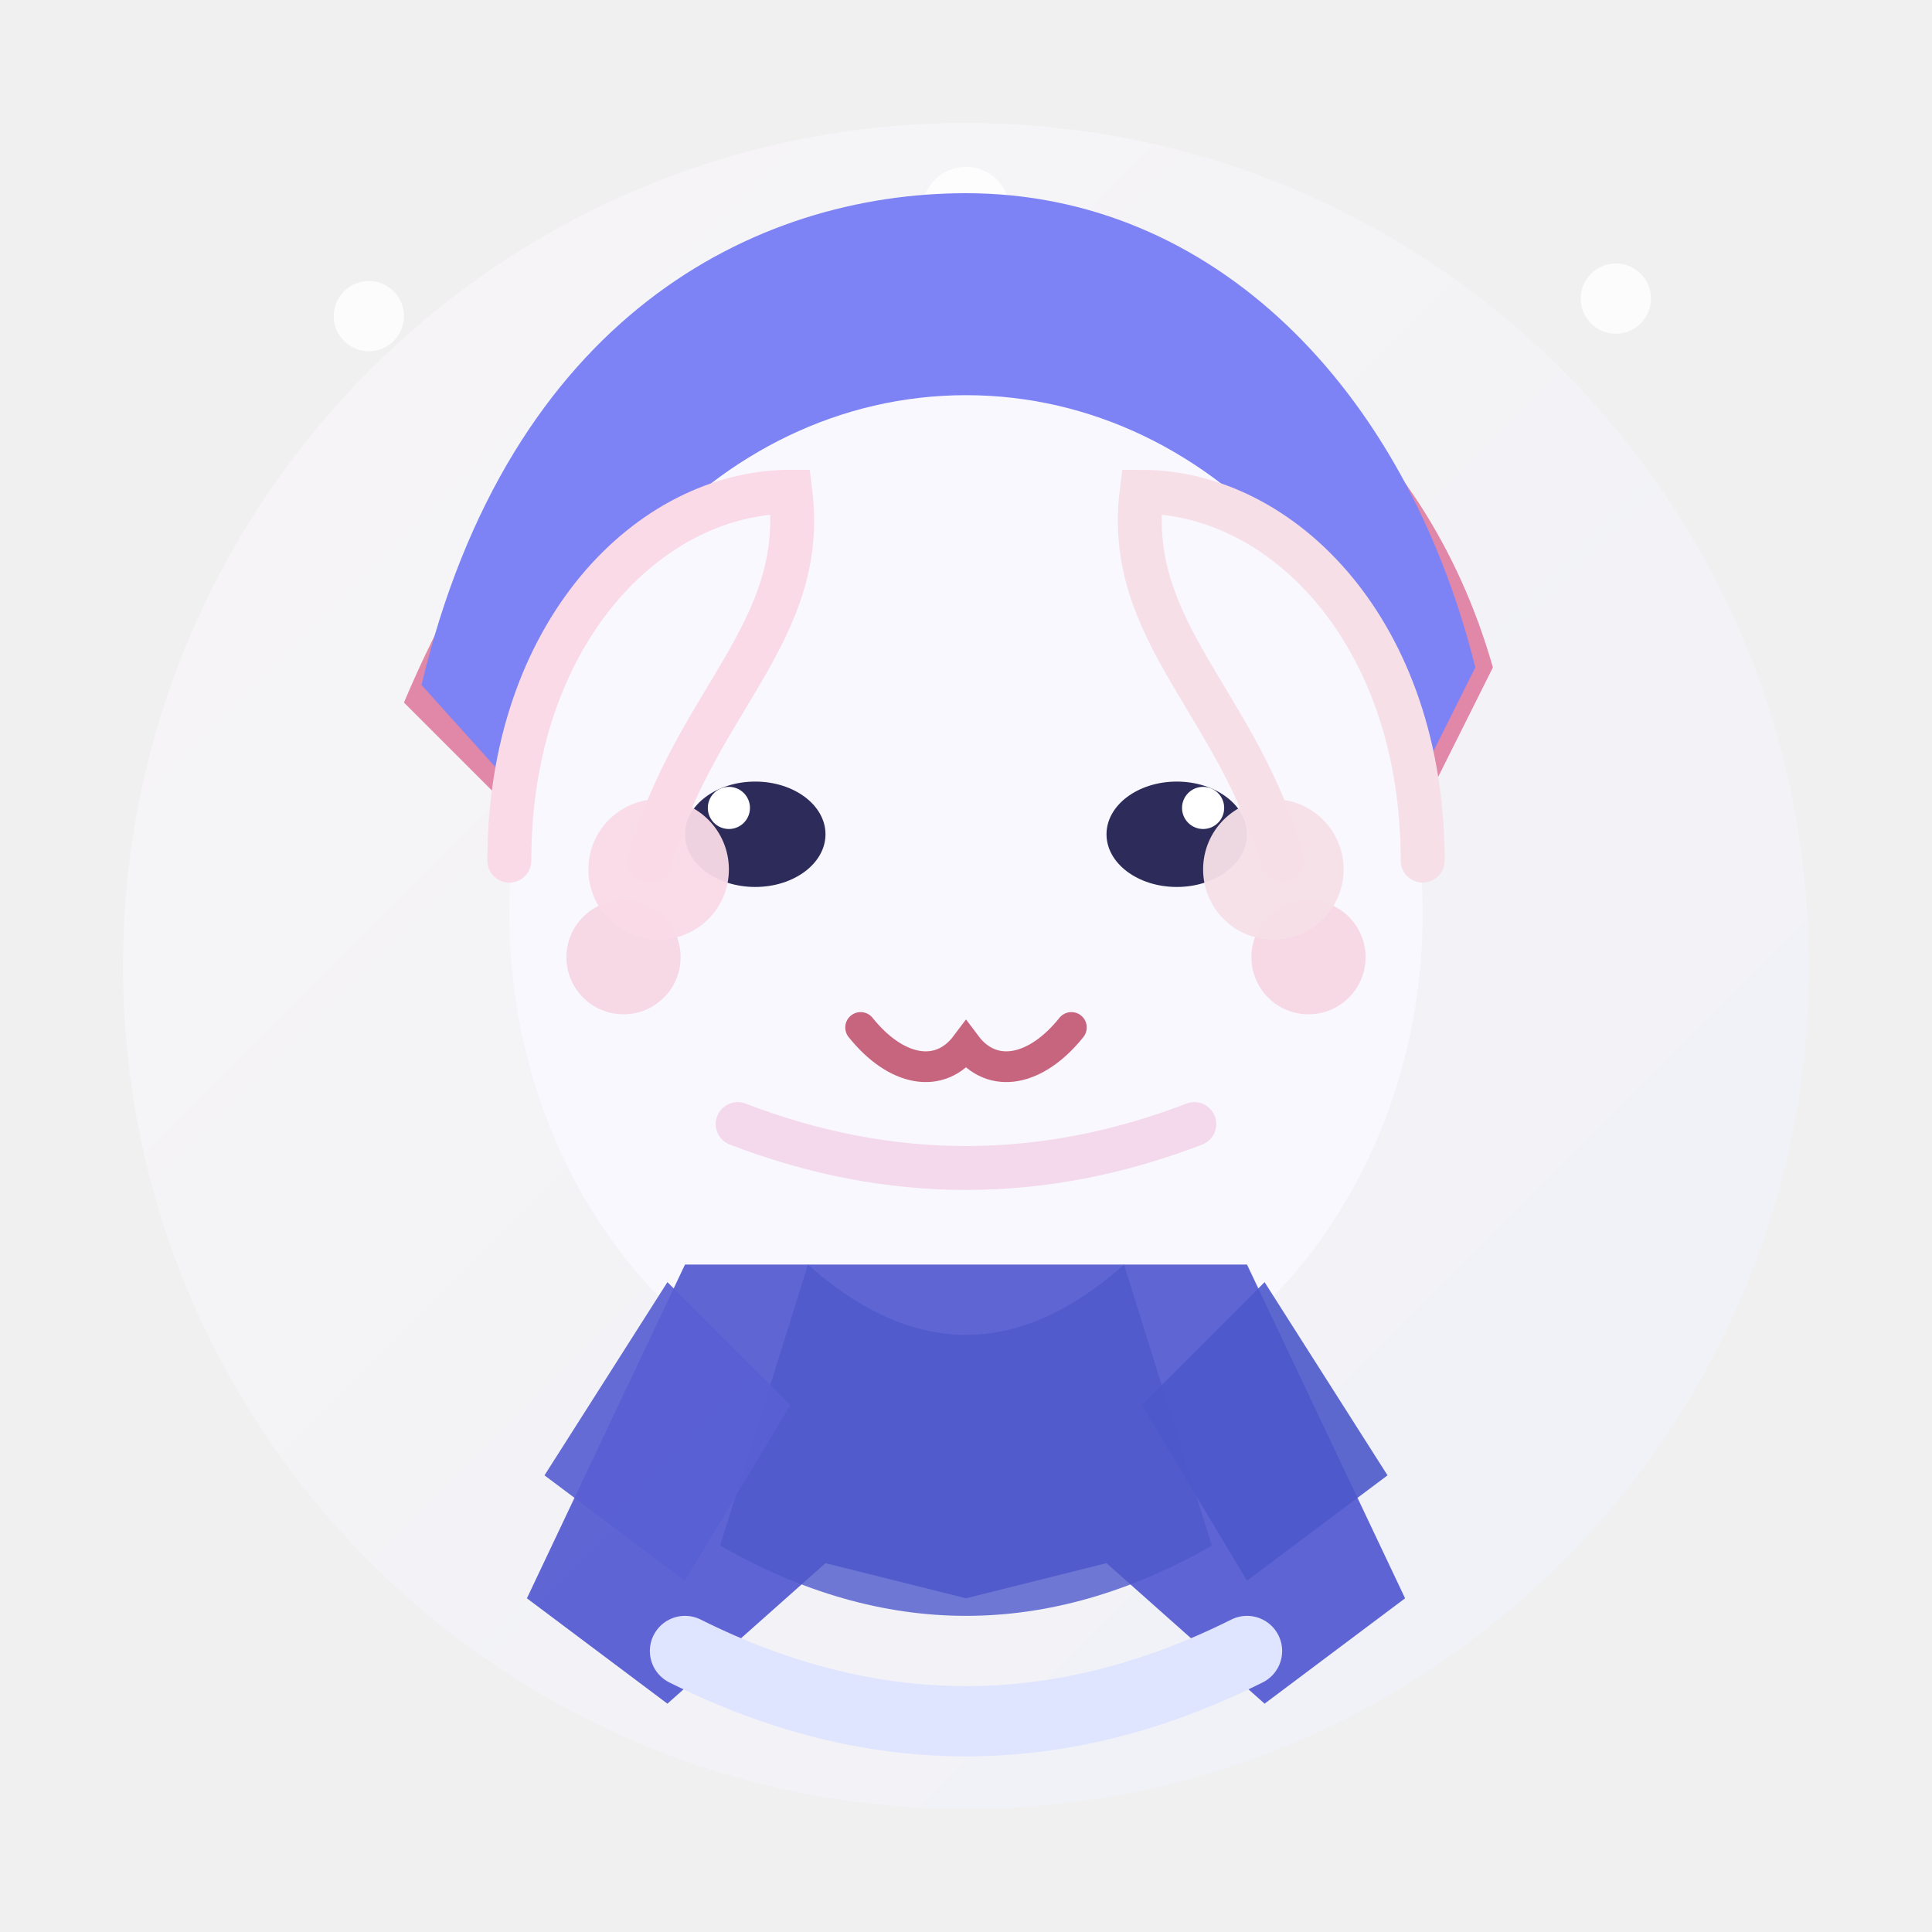
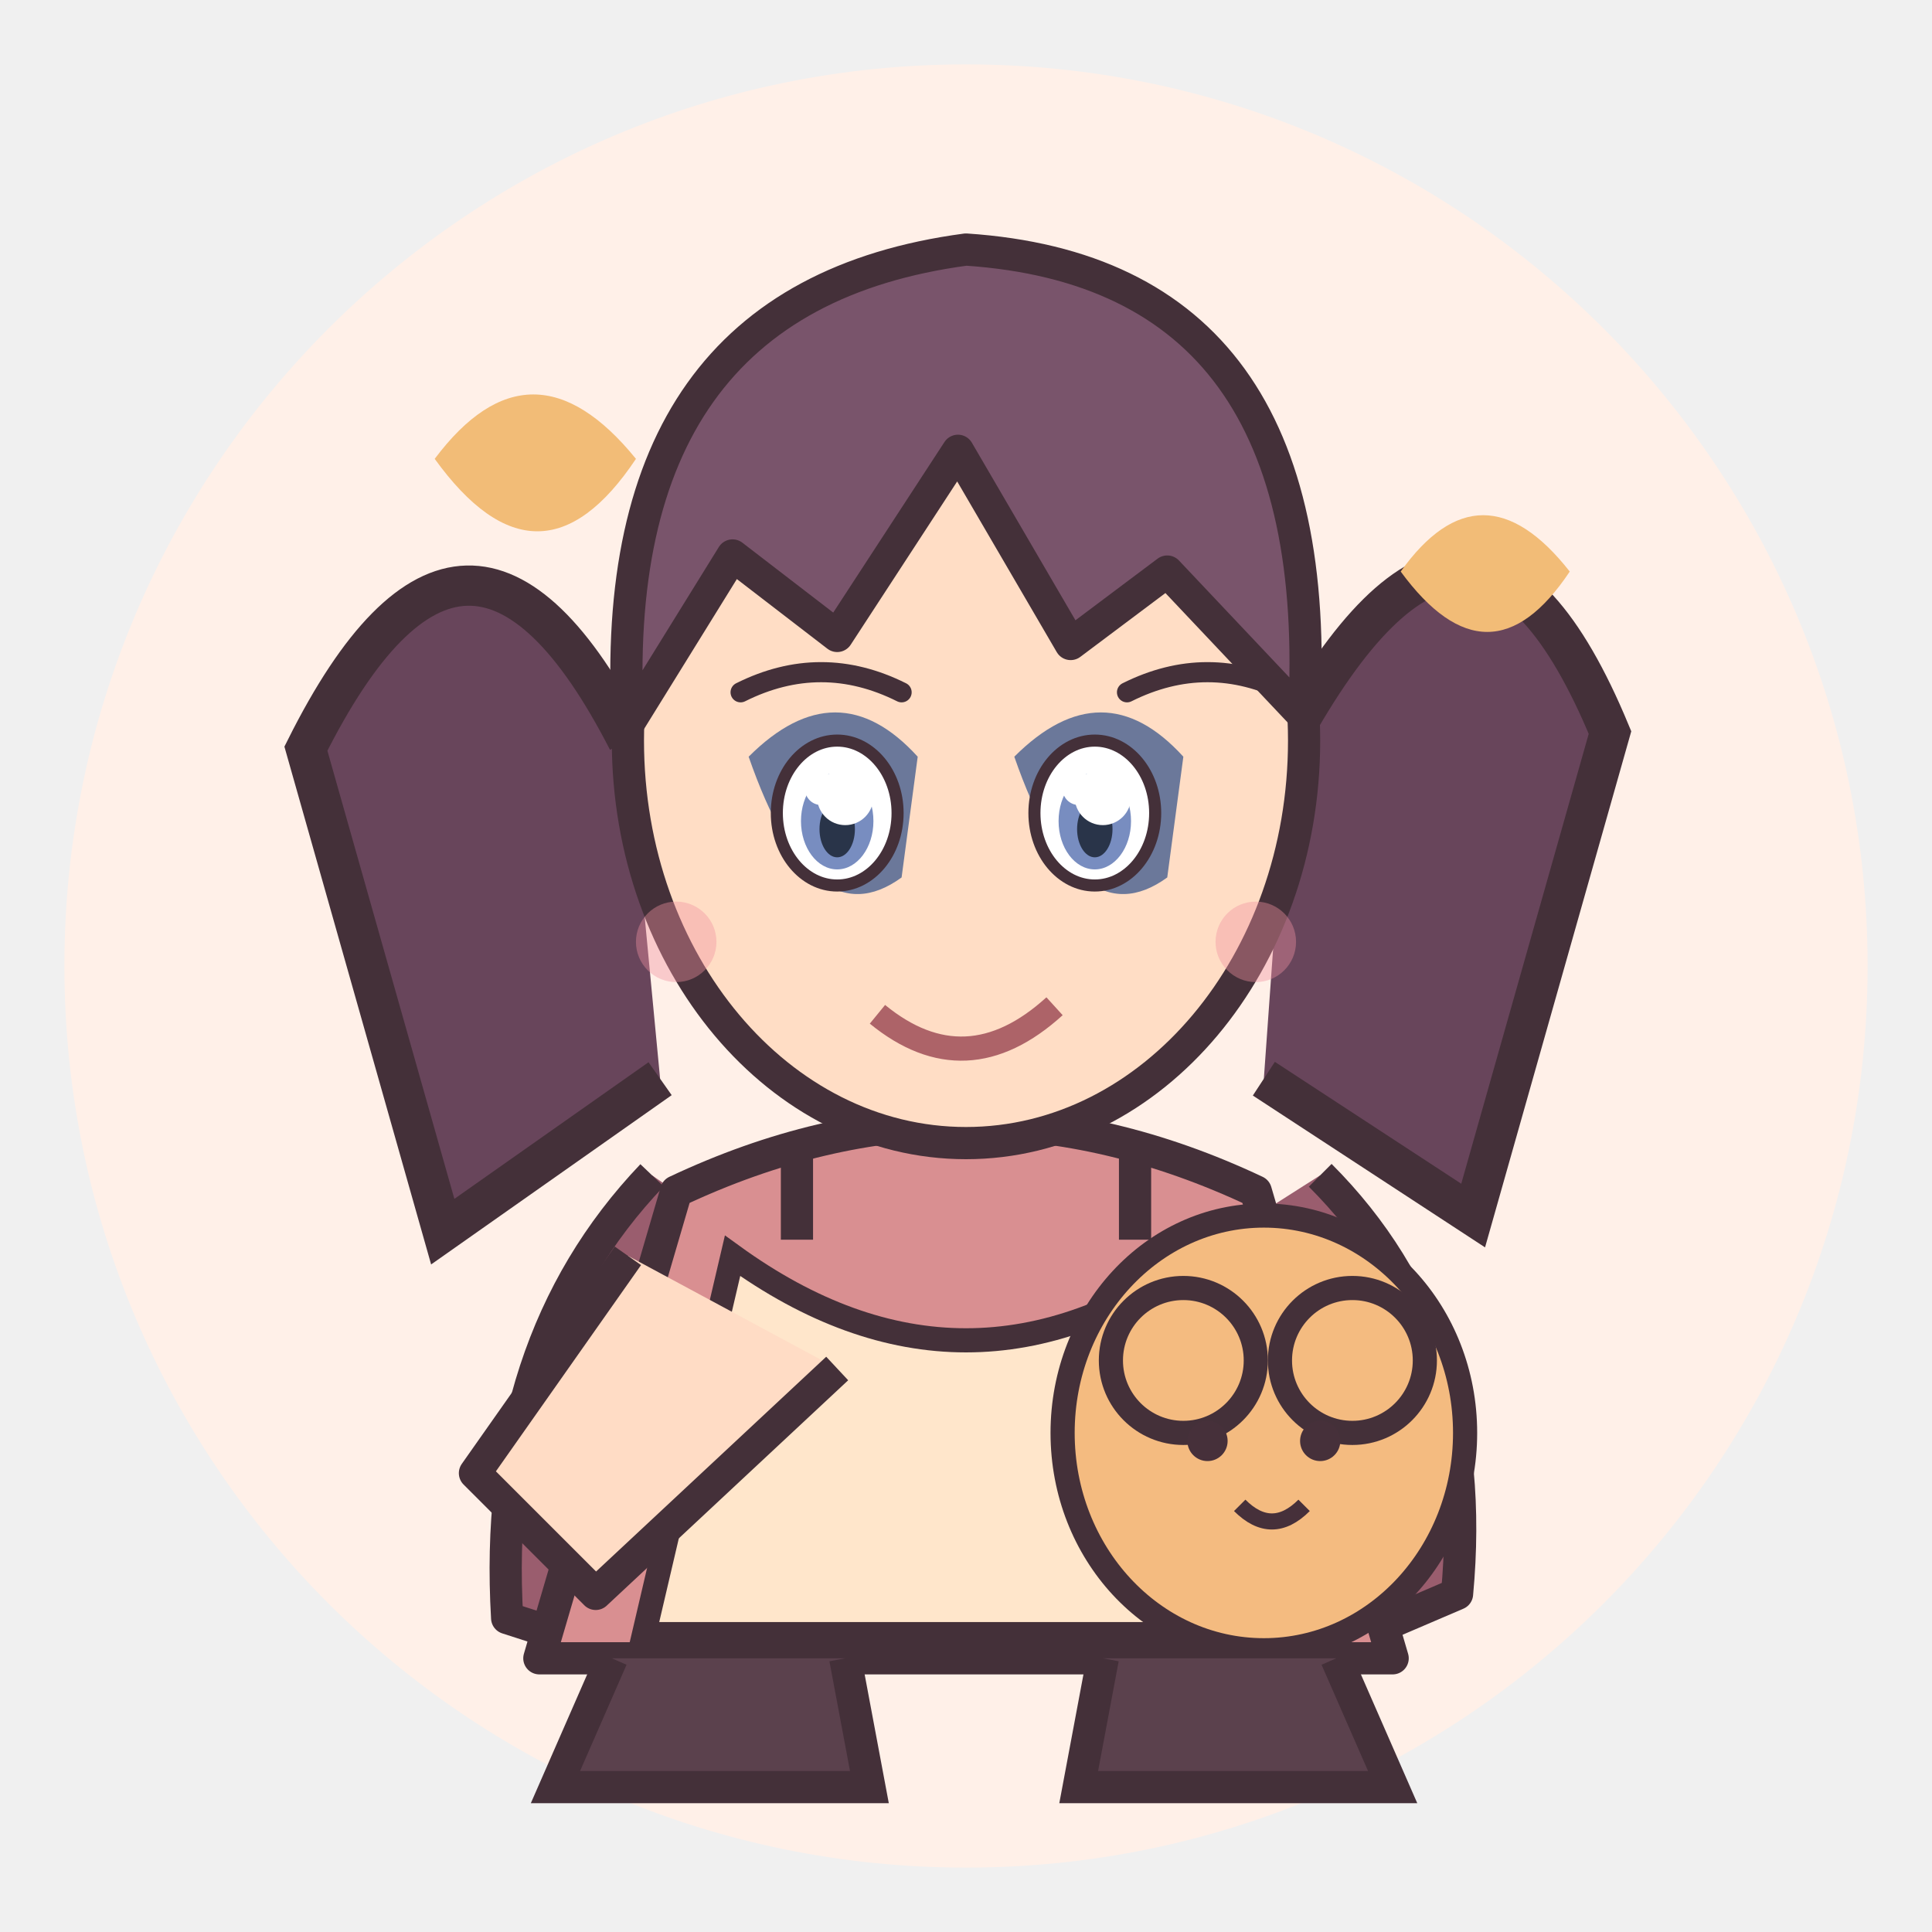
- <svg xmlns="http://www.w3.org/2000/svg" viewBox="0 0 220 220" role="img" aria-label="SCFP personality character">
-   <defs>
-     <linearGradient id="bg-SCFP" x1="0" x2="1" y1="0" y2="1">
-       <stop offset="0" stop-color="#fffafc" />
-       <stop offset="1" stop-color="#eef2ff" />
-     </linearGradient>
-   </defs>
-   <circle cx="110" cy="110" r="96" fill="url(#bg-SCFP)" opacity="0.45" />
-   <g fill="white" opacity="0.8">
-     <circle cx="42" cy="36" r="4" />
-     <circle cx="184" cy="34" r="4" />
-     <circle cx="110" cy="24" r="5" />
-   </g>
-   <path d="M46 80 C62 42 88 28 116 30 C140 32 162 48 170 76 L162 92 L122 100 L110 72 L98 100 L58 92 Z" fill="#e187a8" />
-   <path d="M65 78 C72 58 89 52 110 52 C133 52 148 60 156 82 L144 98 L110 104 L78 98 Z" fill="#f5bfd1" opacity="0.95" />
-   <path d="M48 78 C58 36 86 22 110 22 C138 22 160 44 168 76 L156 100 L110 104 L66 98 Z" fill="#7d83f4" />
-   <path d="M68 76 C78 58 94 48 110 48 C126 48 140 56 150 72 L136 92 L110 98 L84 90 Z" fill="#a4aafc" opacity="0.96" />
-   <ellipse cx="110" cy="104" rx="52" ry="59" fill="#f9f8ff" />
-   <circle cx="71" cy="109" r="6.5" fill="#f6d0df" opacity="0.8" />
-   <circle cx="149" cy="109" r="6.5" fill="#f6d0df" opacity="0.8" />
-   <ellipse cx="86" cy="95" rx="8" ry="6" fill="#2d2b59" />
-   <ellipse cx="134" cy="95" rx="8" ry="6" fill="#2d2b59" />
-   <circle cx="83" cy="92" r="2.4" fill="#fff" />
-   <circle cx="137" cy="92" r="2.4" fill="#fff" />
-   <path d="M98 117 C102 122 107 123 110 119 C113 123 118 122 122 117" fill="none" stroke="#c8657e" stroke-width="3.5" stroke-linecap="round" />
-   <path d="M84 128 Q110 138 136 128" fill="none" stroke="#f3d9eb" stroke-width="5" stroke-linecap="round" />
-   <path d="M78 144 L60 182 L76 194 L94 178 L110 182 L126 178 L144 194 L160 182 L142 144 Z" fill="#595fd2" opacity="0.96" />
-   <path d="M92 144 Q110 160 128 144 L138 176 Q110 192 82 176 Z" fill="#4d59cb" opacity="0.8" />
-   <path d="M76 146 L62 168 L78 180 L90 160 Z" fill="#595fd2" opacity="0.92" />
-   <path d="M144 146 L158 168 L142 180 L130 160 Z" fill="#4d59cb" opacity="0.9" />
-   <path d="M58 98 C58 72 74 56 90 56 C92 72 79 80 74 98" fill="none" stroke="#f9dae6" stroke-width="5" stroke-linecap="round" />
-   <path d="M162 98 C162 72 146 56 130 56 C128 72 141 80 146 98" fill="none" stroke="#f7dfe8" stroke-width="5" stroke-linecap="round" />
-   <circle cx="75" cy="99" r="8" fill="#f9dae6" opacity="0.95" />
-   <circle cx="145" cy="99" r="8" fill="#f7dfe8" opacity="0.95" />
-   <path d="M78 188 Q110 204 142 188" fill="none" stroke="#dfe4ff" stroke-width="8" stroke-linecap="round" />
+ <svg xmlns="http://www.w3.org/2000/svg" viewBox="0 0 240 240" role="img" aria-label="Cozy anime fan cuddling a plush toy">
+   <circle cx="120" cy="120" r="112" fill="#fff0e8" />
+   <path d="M81 146q-20 21-18 55l31 10 23-40m47-25q20 20 17 52l-28 12-22-43" fill="#9a5d6e" stroke="#443039" stroke-width="4" stroke-linejoin="round" />
+   <path d="M84 148q36-17 72 0l17 58H67z" fill="#d98f91" stroke="#443039" stroke-width="4" stroke-linejoin="round" />
+   <path d="M91 156q29 21 58 0l11 47H80z" fill="#ffe6cb" stroke="#443039" stroke-width="3" />
+   <path d="M78 156l-19 27 15 15 30-28m56-14 18 28-17 16-24-29" fill="#ffdcc5" stroke="#443039" stroke-width="4" stroke-linejoin="round" />
+   <ellipse cx="157" cy="178" rx="25" ry="27" fill="#f4bb80" stroke="#443039" stroke-width="3" />
+   <circle cx="147" cy="169" r="9" fill="#f4bb80" stroke="#443039" stroke-width="3" />
+   <circle cx="168" cy="169" r="9" fill="#f4bb80" stroke="#443039" stroke-width="3" />
+   <circle cx="150" cy="179" r="2.5" fill="#46303a" />
+   <circle cx="164" cy="179" r="2.5" fill="#46303a" />
+   <path d="M154 187q4 4 8 0" fill="none" stroke="#46303a" stroke-width="2" />
+   <path d="M78 92q-20-39-40 1l17 60 27-19m78-42q23-42 40-1l-17 60-26-17" fill="#68455b" stroke="#443039" stroke-width="5" />
+   <ellipse cx="120" cy="92" rx="42" ry="50" fill="#ffddc5" stroke="#443039" stroke-width="4" />
+   <path d="M78 90q-3-53 42-59 45 3 42 58l-17-18-12 9-14-24-15 23-13-10-13 21z" fill="#79546b" stroke="#443039" stroke-width="4" stroke-linejoin="round" />
+   <path d="M93 94q11-11 21 0l-2 15q-11 8-19-15m33 0q11-11 21 0l-2 15q-11 8-19-15" fill="#6b789a" />
+   <path d="M92 86q10-5 20 0m28 0q10-5 20 0" fill="none" stroke="#443039" stroke-width="2.5" stroke-linecap="round" />
+   <ellipse cx="104" cy="101" rx="7.5" ry="9" fill="#fff" stroke="#443039" stroke-width="1.5" />
+   <ellipse cx="136" cy="101" rx="7.5" ry="9" fill="#fff" stroke="#443039" stroke-width="1.5" />
+   <ellipse cx="104" cy="102" rx="4.5" ry="6" fill="#788dc0" />
+   <ellipse cx="136" cy="102" rx="4.5" ry="6" fill="#788dc0" />
+   <ellipse cx="104" cy="103" rx="2.2" ry="3.5" fill="#293449" />
+   <ellipse cx="136" cy="103" rx="2.2" ry="3.5" fill="#293449" />
+   <circle cx="102" cy="98" r="2" fill="#fff" />
+   <circle cx="134" cy="98" r="2" fill="#fff" />
+   <circle cx="84" cy="117" r="5" fill="#ef91a0" opacity=".4" />
+   <circle cx="156" cy="117" r="5" fill="#ef91a0" opacity=".4" />
+   <circle cx="105" cy="99" r="3.5" fill="#fff" />
+   <circle cx="137" cy="99" r="3.5" fill="#fff" />
+   <path d="M109 126q11 9 22-1" fill="none" stroke="#ad6368" stroke-width="3" />
+   <path d="M99 142v12m42-12v12" stroke="#443039" stroke-width="4" />
+   <path d="M76 206l-7 16h39l-3-16m61 0 7 16h-39l3-16" fill="#5b414d" stroke="#443039" stroke-width="4" />
+   <path d="M54 57q12-16 25 0-12 18-25 0m120 14q10-14 21 0-10 15-21 0" fill="#f2bc77" />
</svg>
